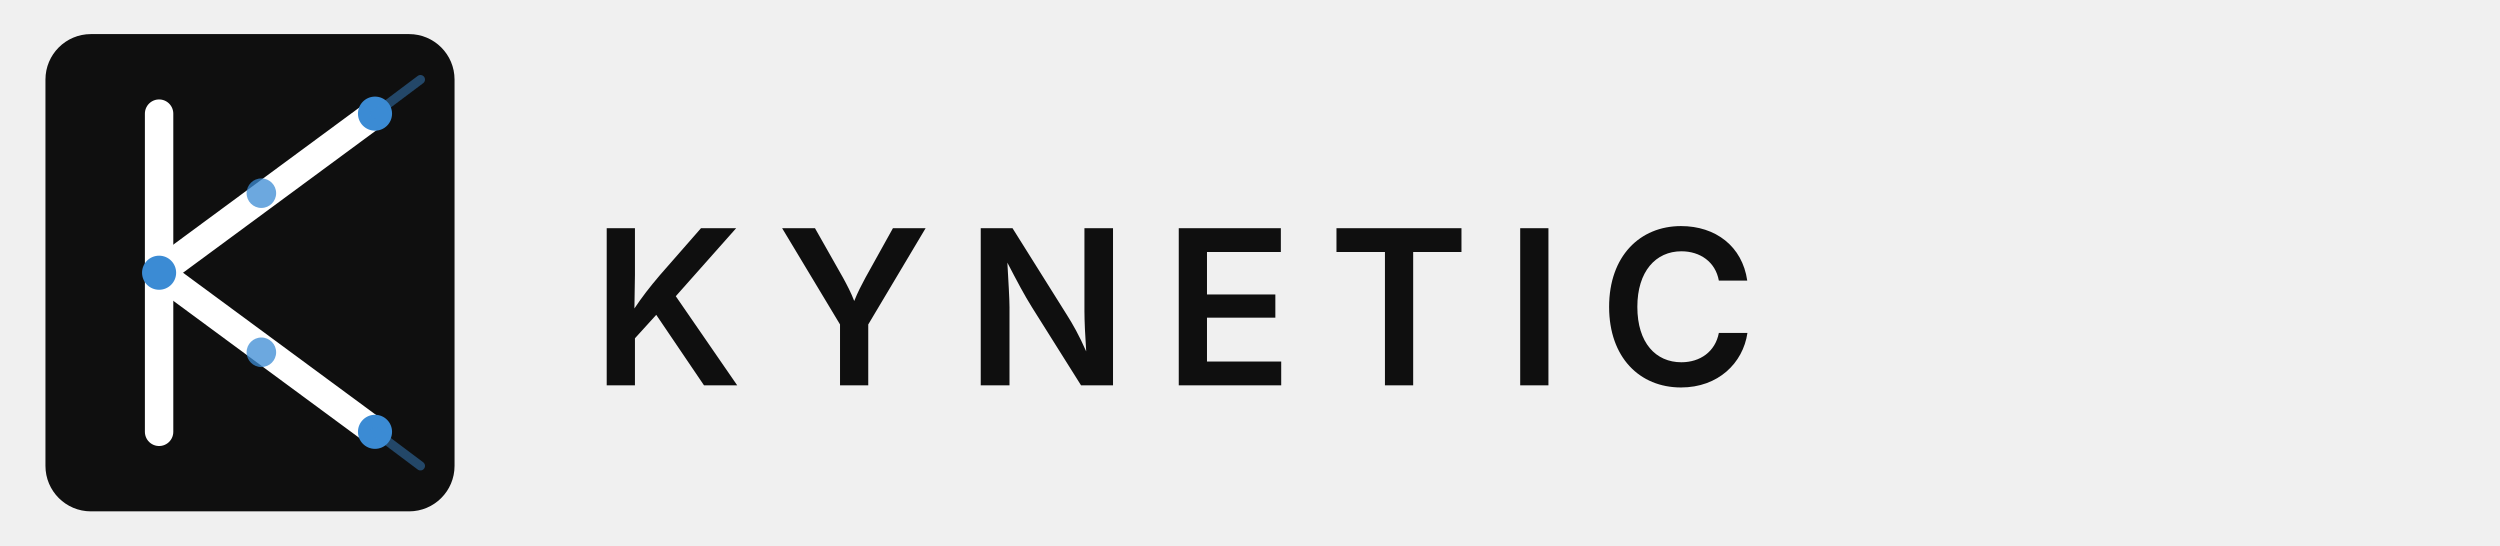
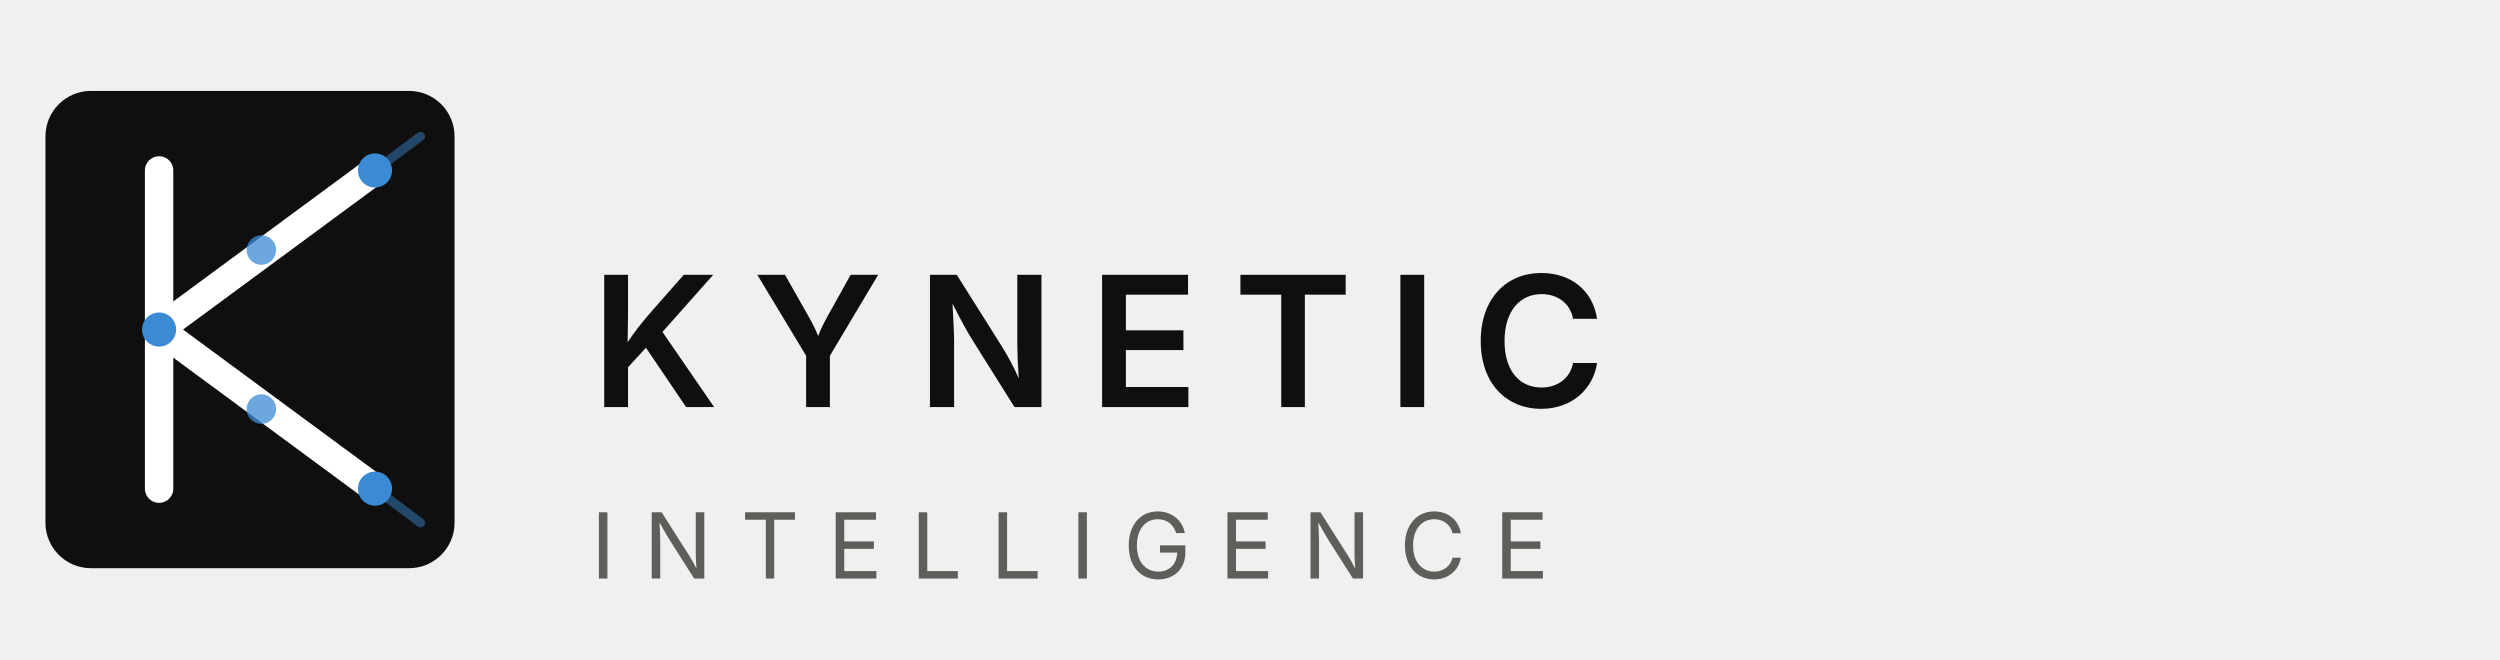
- <svg xmlns="http://www.w3.org/2000/svg" width="220" height="48" viewBox="0 0 220 48">
-   <rect x="4" y="3" width="36" height="42" rx="4" fill="#0F0F0F" />
-   <line x1="14" y1="10" x2="14" y2="38" stroke="#ffffff" stroke-width="2.5" stroke-linecap="round" />
-   <line x1="14" y1="24" x2="33" y2="10" stroke="#ffffff" stroke-width="2.5" stroke-linecap="round" />
-   <line x1="14" y1="24" x2="33" y2="38" stroke="#ffffff" stroke-width="2.5" stroke-linecap="round" />
-   <circle cx="14" cy="24" r="1.5" fill="#3B8BD4" />
-   <circle cx="23" cy="17" r="1.3" fill="#3B8BD4" opacity="0.75" />
-   <circle cx="33" cy="10" r="1.5" fill="#3B8BD4" />
-   <circle cx="23" cy="31" r="1.3" fill="#3B8BD4" opacity="0.75" />
-   <circle cx="33" cy="38" r="1.5" fill="#3B8BD4" />
-   <line x1="33" y1="10" x2="37" y2="7" stroke="#3B8BD4" stroke-width="0.8" stroke-linecap="round" opacity="0.45" />
-   <line x1="33" y1="38" x2="37" y2="41" stroke="#3B8BD4" stroke-width="0.8" stroke-linecap="round" opacity="0.45" />
-   <text x="52" y="27" font-family="'Inter', 'Helvetica Neue', Helvetica, Arial, sans-serif" font-size="19" font-weight="600" letter-spacing="3" fill="#0F0F0F" dominant-baseline="central">KYNETIC</text>
+ <svg xmlns="http://www.w3.org/2000/svg" width="220" height="58" viewBox="0 0 220 58">
+   <rect x="4" y="8" width="36" height="42" rx="4" fill="#0F0F0F" />
+   <line x1="14" y1="15" x2="14" y2="43" stroke="#ffffff" stroke-width="2.5" stroke-linecap="round" />
+   <line x1="14" y1="29" x2="33" y2="15" stroke="#ffffff" stroke-width="2.5" stroke-linecap="round" />
+   <line x1="14" y1="29" x2="33" y2="43" stroke="#ffffff" stroke-width="2.5" stroke-linecap="round" />
+   <circle cx="14" cy="29" r="1.5" fill="#3B8BD4" />
+   <circle cx="23" cy="22" r="1.3" fill="#3B8BD4" opacity="0.75" />
+   <circle cx="33" cy="15" r="1.5" fill="#3B8BD4" />
+   <circle cx="23" cy="36" r="1.3" fill="#3B8BD4" opacity="0.75" />
+   <circle cx="33" cy="43" r="1.5" fill="#3B8BD4" />
+   <line x1="33" y1="15" x2="37" y2="12" stroke="#3B8BD4" stroke-width="0.8" stroke-linecap="round" opacity="0.45" />
+   <line x1="33" y1="43" x2="37" y2="46" stroke="#3B8BD4" stroke-width="0.8" stroke-linecap="round" opacity="0.45" />
+   <text x="52" y="30" font-family="'Inter', 'Helvetica Neue', Helvetica, Arial, sans-serif" font-size="16" font-weight="600" letter-spacing="3" fill="#0F0F0F" dominant-baseline="central">KYNETIC</text>
+   <text x="52" y="48" font-family="'Inter', 'Helvetica Neue', Helvetica, Arial, sans-serif" font-size="8" font-weight="400" letter-spacing="2.5" fill="#5F5E5A" dominant-baseline="central">INTELLIGENCE</text>
</svg>
